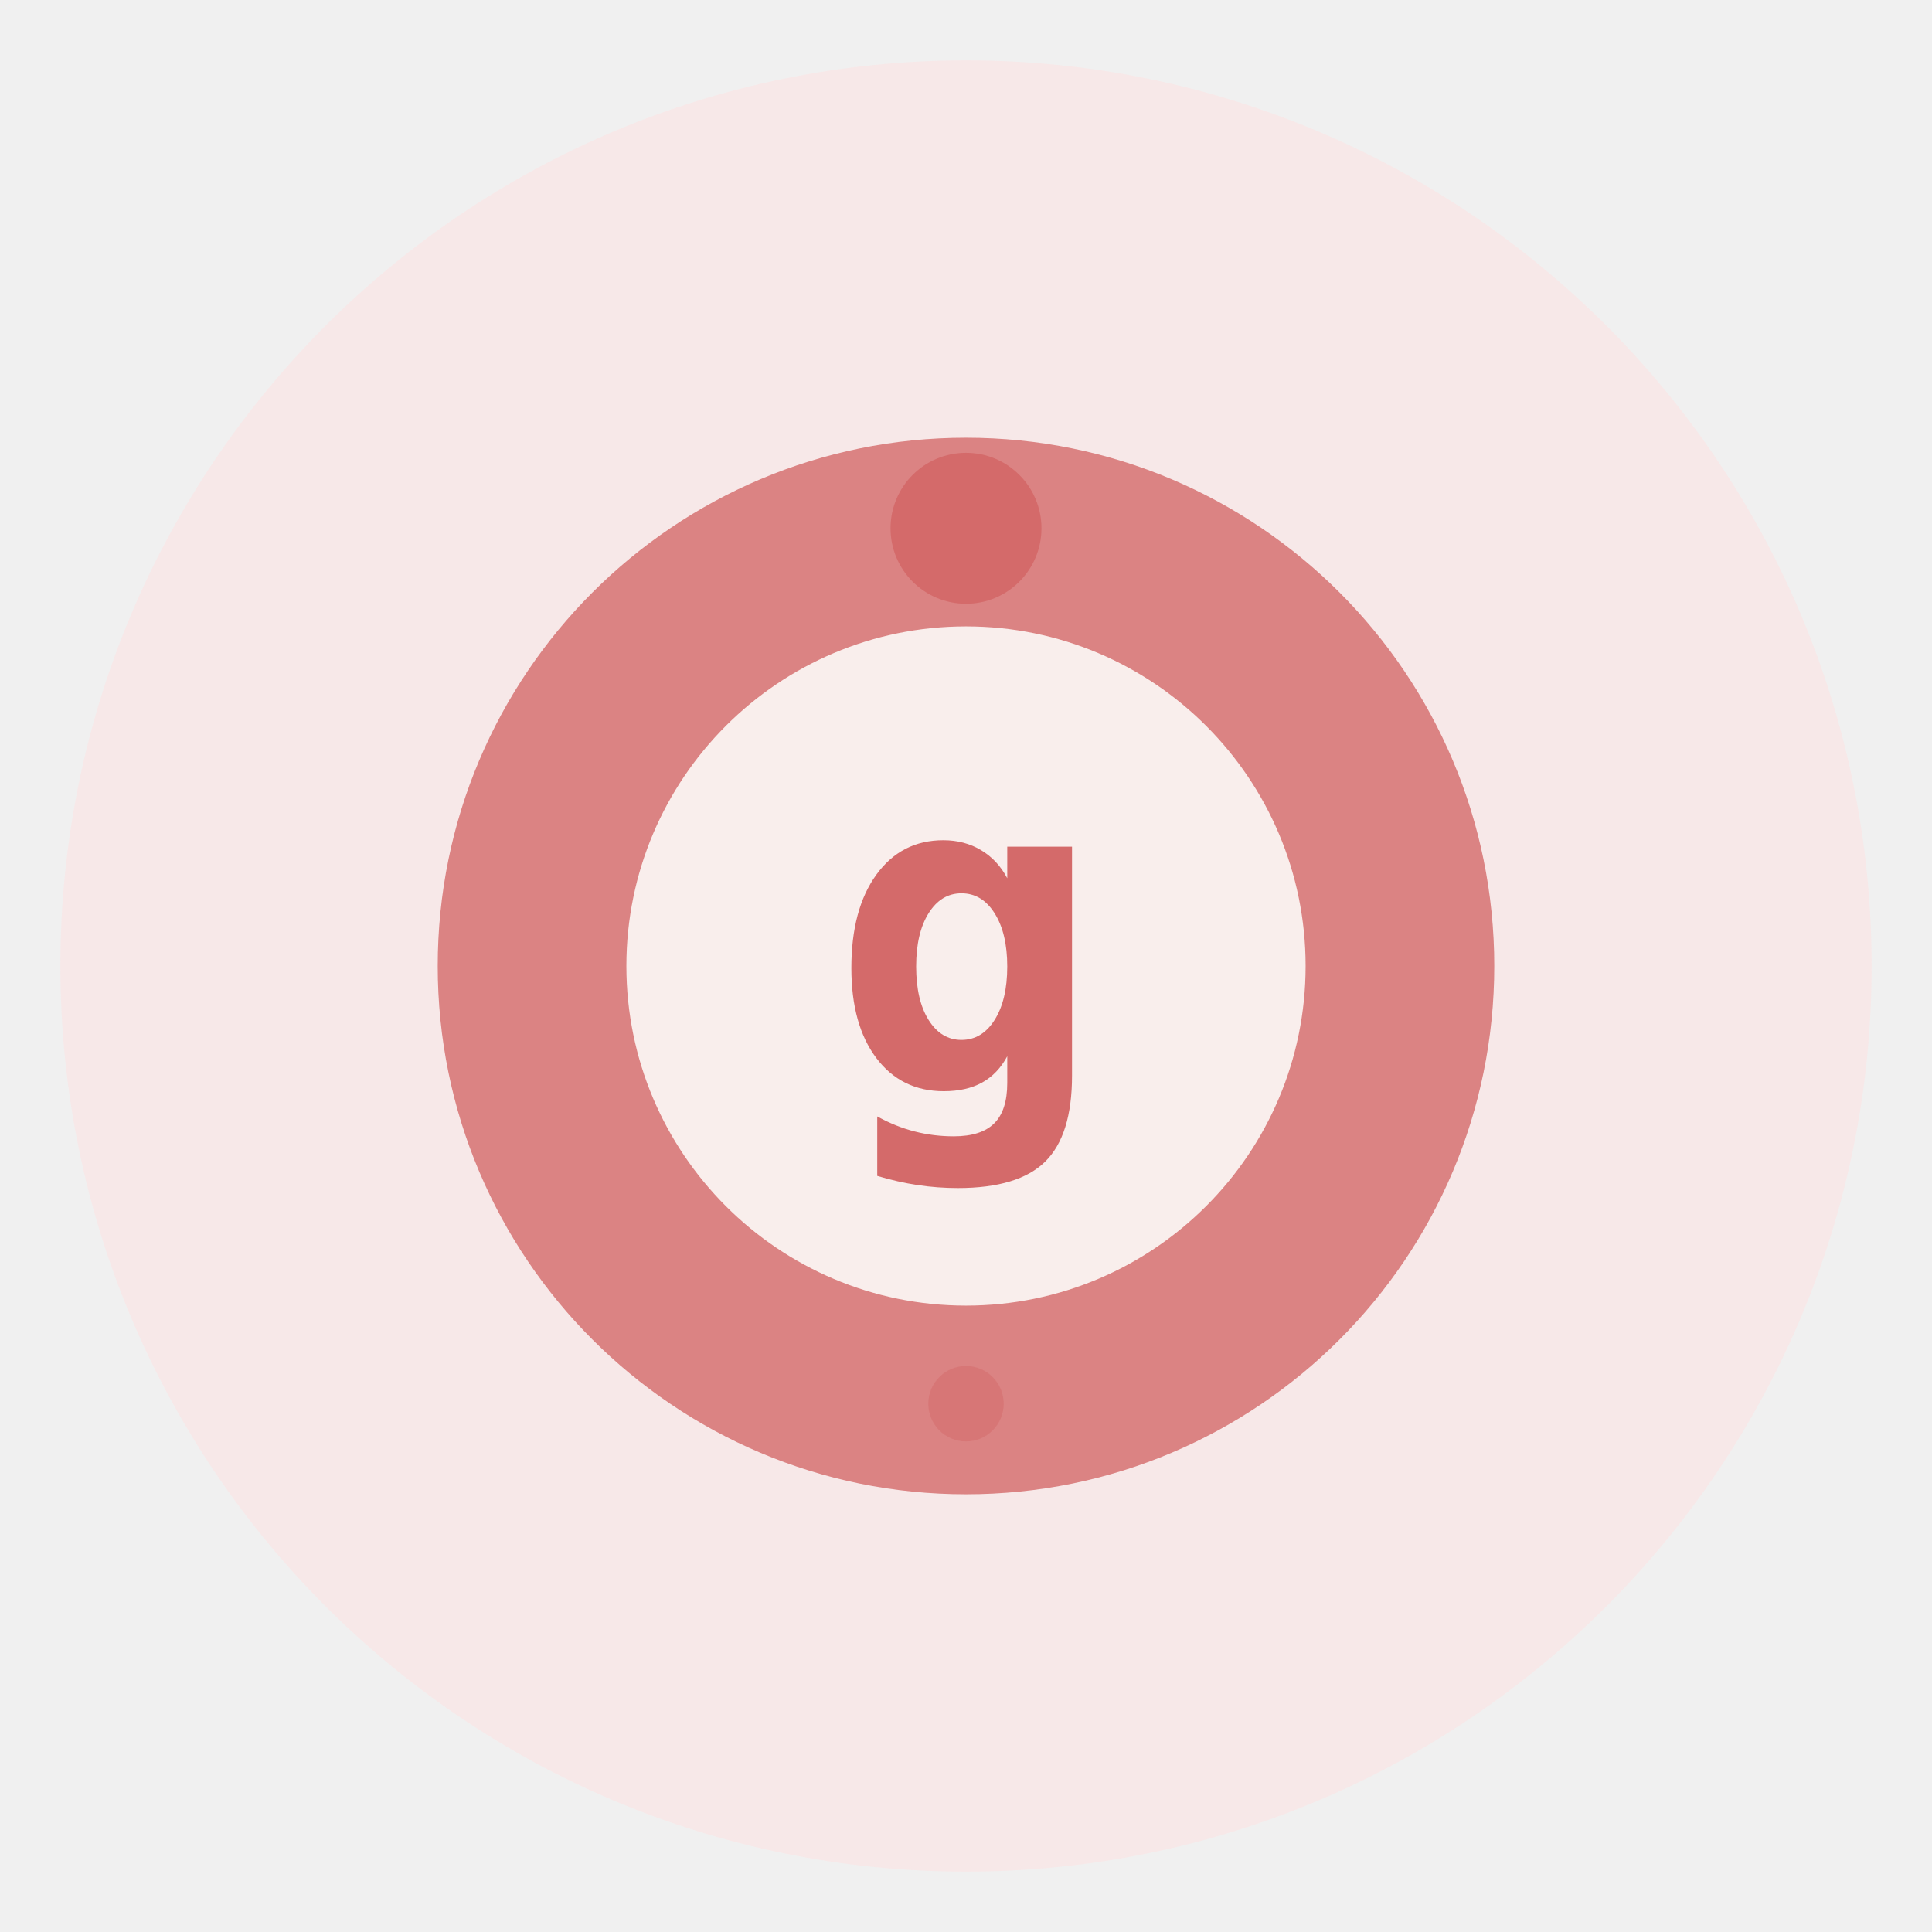
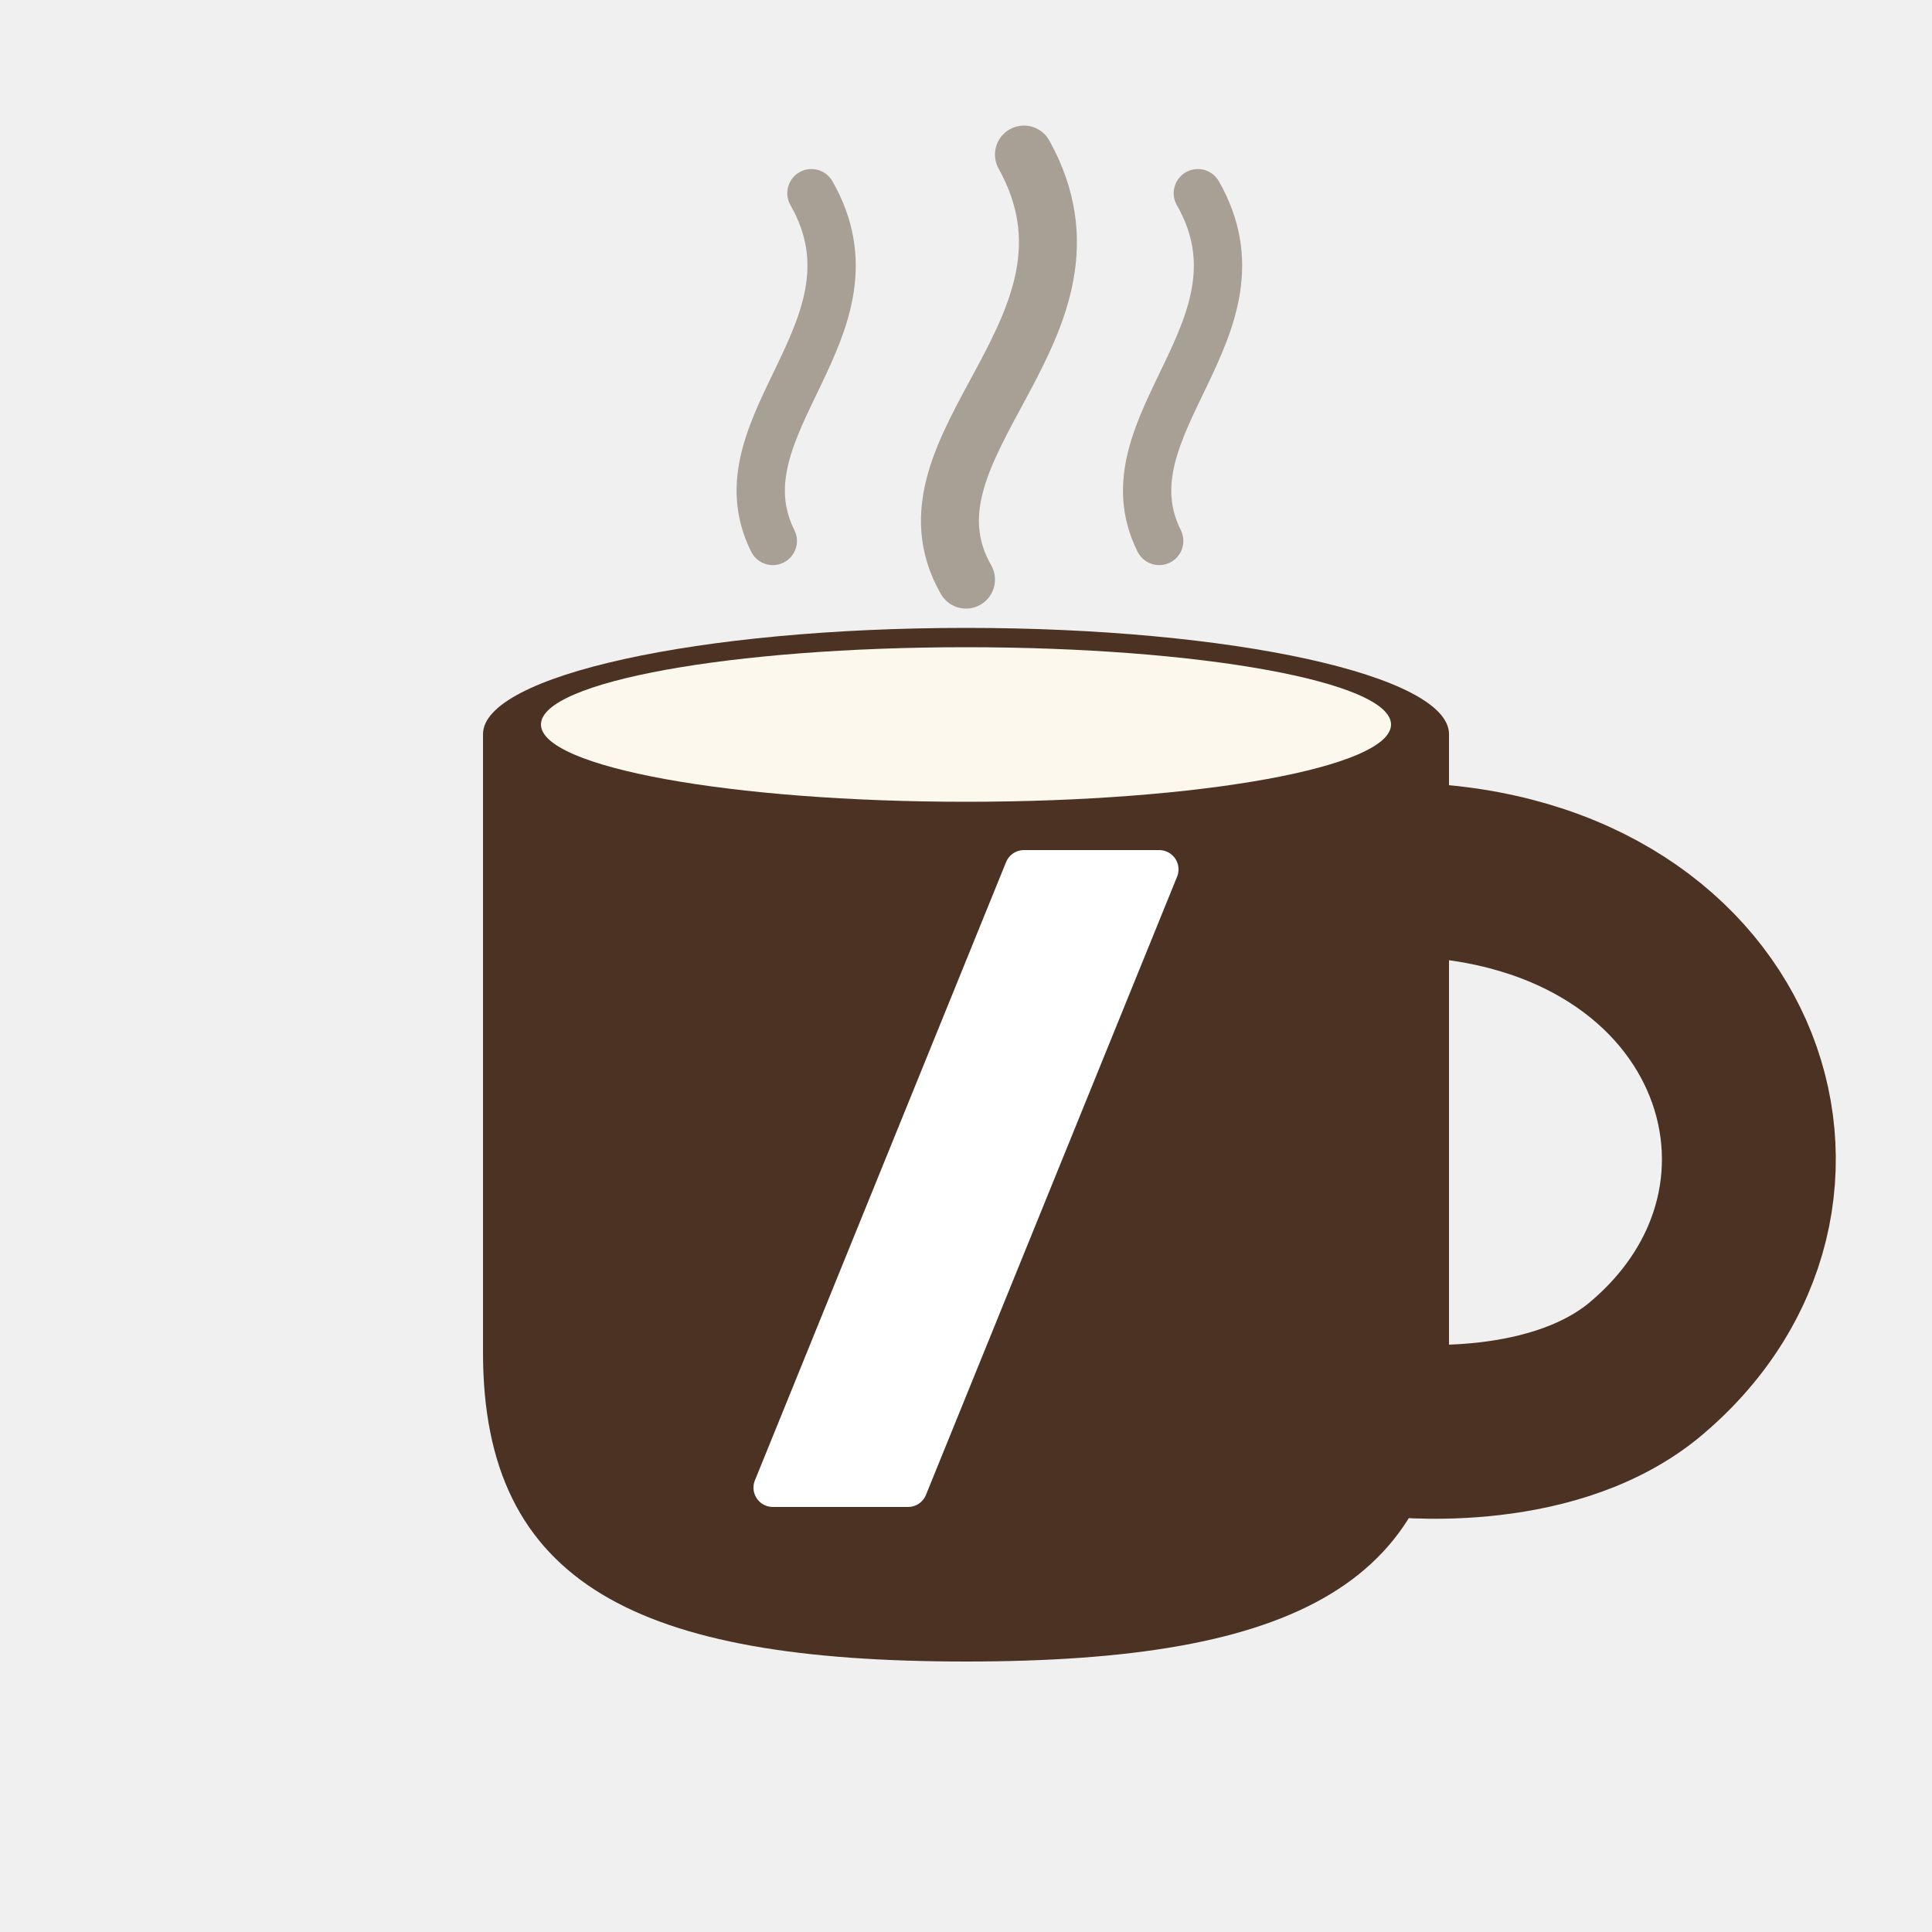
- <svg xmlns="http://www.w3.org/2000/svg" height="800" viewBox="0 0 1024 1024" width="800">
-   <path d="m32 512a480 480 0 1 0 960 0 480 480 0 1 0 -960 0z" fill="#f7e8e8" />
-   <circle cx="512" cy="512" r="280" fill="#d46a6a" opacity="0.8" />
-   <circle cx="512" cy="512" r="180" fill="#fdfaf7" opacity="0.9" />
-   <text x="512" y="580" text-anchor="middle" style="fill: #d46a6a; font-family: 'Cascadia Code', monospace; font-size: 240px; font-weight: 700;">g</text>
-   <circle cx="512" cy="280" r="40" fill="#d46a6a" />
-   <circle cx="512" cy="744" r="20" fill="#d46a6a" opacity="0.5" />
+ <svg xmlns="http://www.w3.org/2000/svg" viewBox="0 0 100 100">
+   <path d="M 40 28 C 37 22, 46 17, 42 10" fill="none" stroke="#A89F95" stroke-width="2.5" stroke-linecap="round" />
+   <path d="M 50 30 C 46 23, 58 17, 53 8" fill="none" stroke="#A89F95" stroke-width="3" stroke-linecap="round" />
+   <path d="M 60 28 C 57 22, 66 17, 62 10" fill="none" stroke="#A89F95" stroke-width="2.5" stroke-linecap="round" />
+   <path d="M 72 45 C 90 45, 96 62, 85 71 C 80 75, 72 74, 72 74" fill="none" stroke="#4B3223" stroke-width="9" stroke-linecap="round" />
+   <path d="M 25 38 L 25 70 C 25 82, 33 86, 50 86 C 67 86, 75 82, 75 70 L 75 38 Z" fill="#4B3223" />
+   <ellipse cx="50" cy="38" rx="25" ry="5.5" fill="#4B3223" />
+   <ellipse cx="50" cy="37.5" rx="22" ry="4" fill="#FDF8ED" />
+   <polygon points="60,45 53,45 40,77 47,77" fill="#FFFFFF" stroke="#FFFFFF" stroke-width="2" stroke-linejoin="round" />
</svg>
